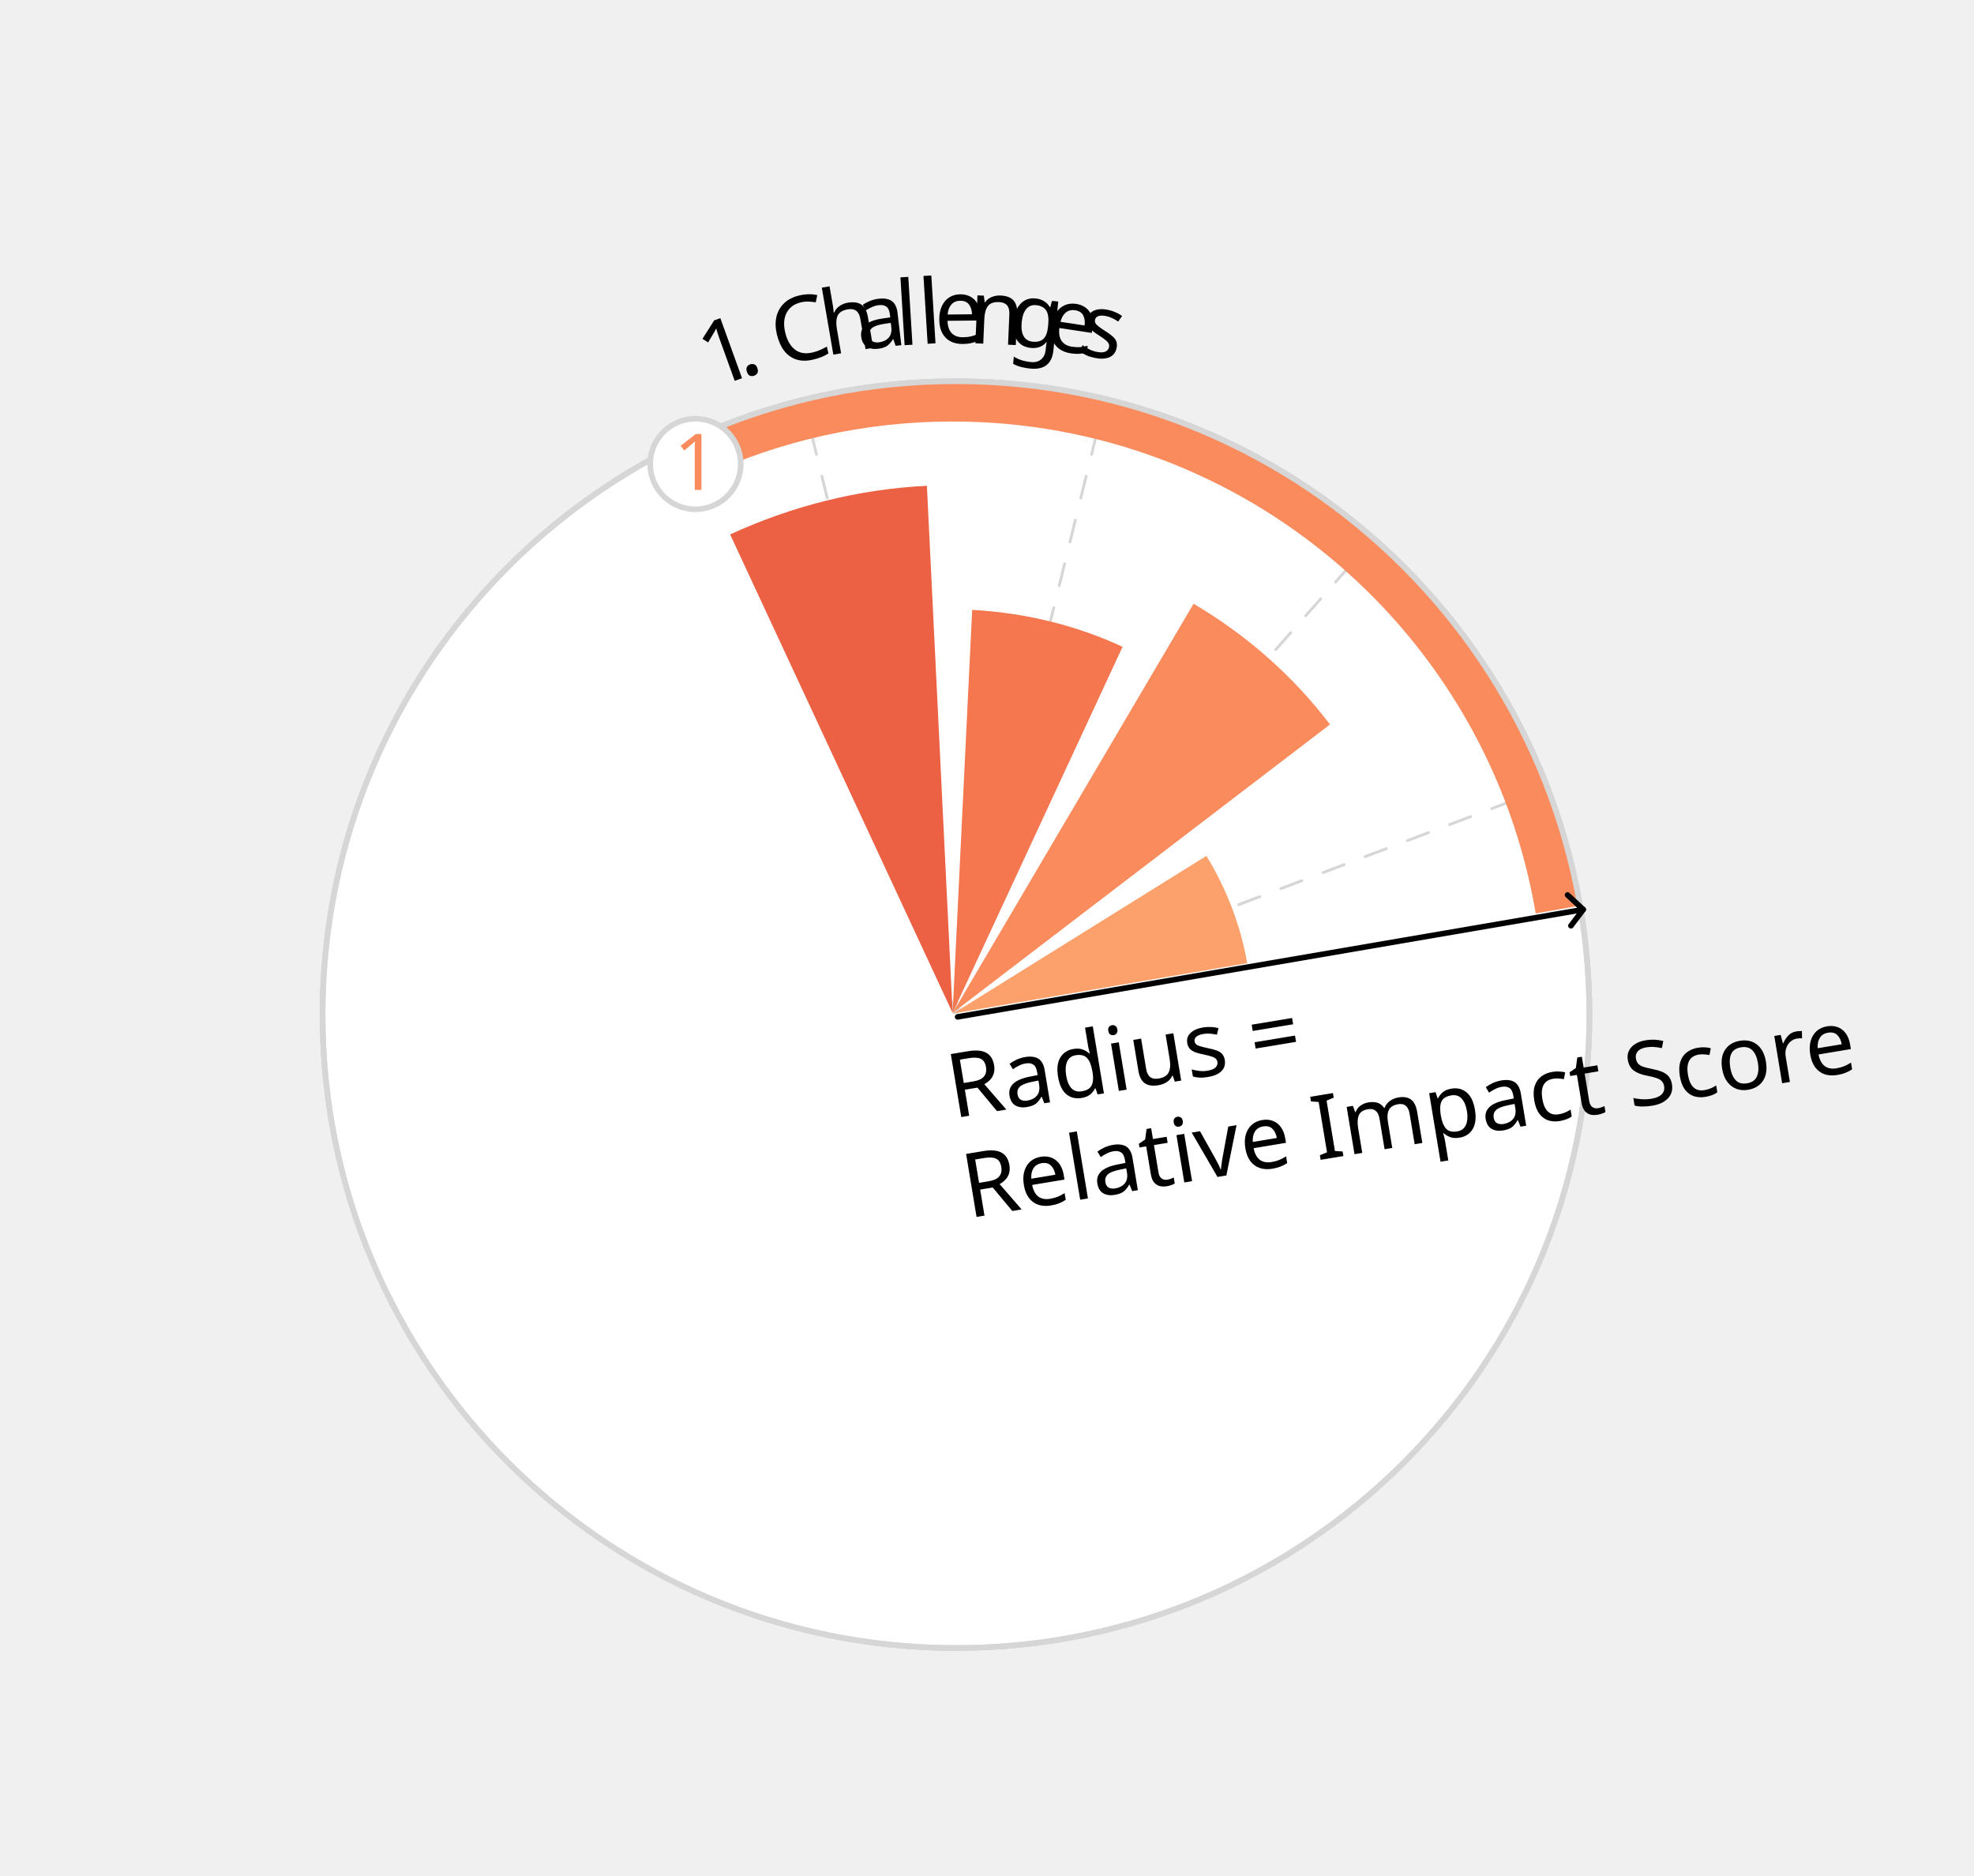
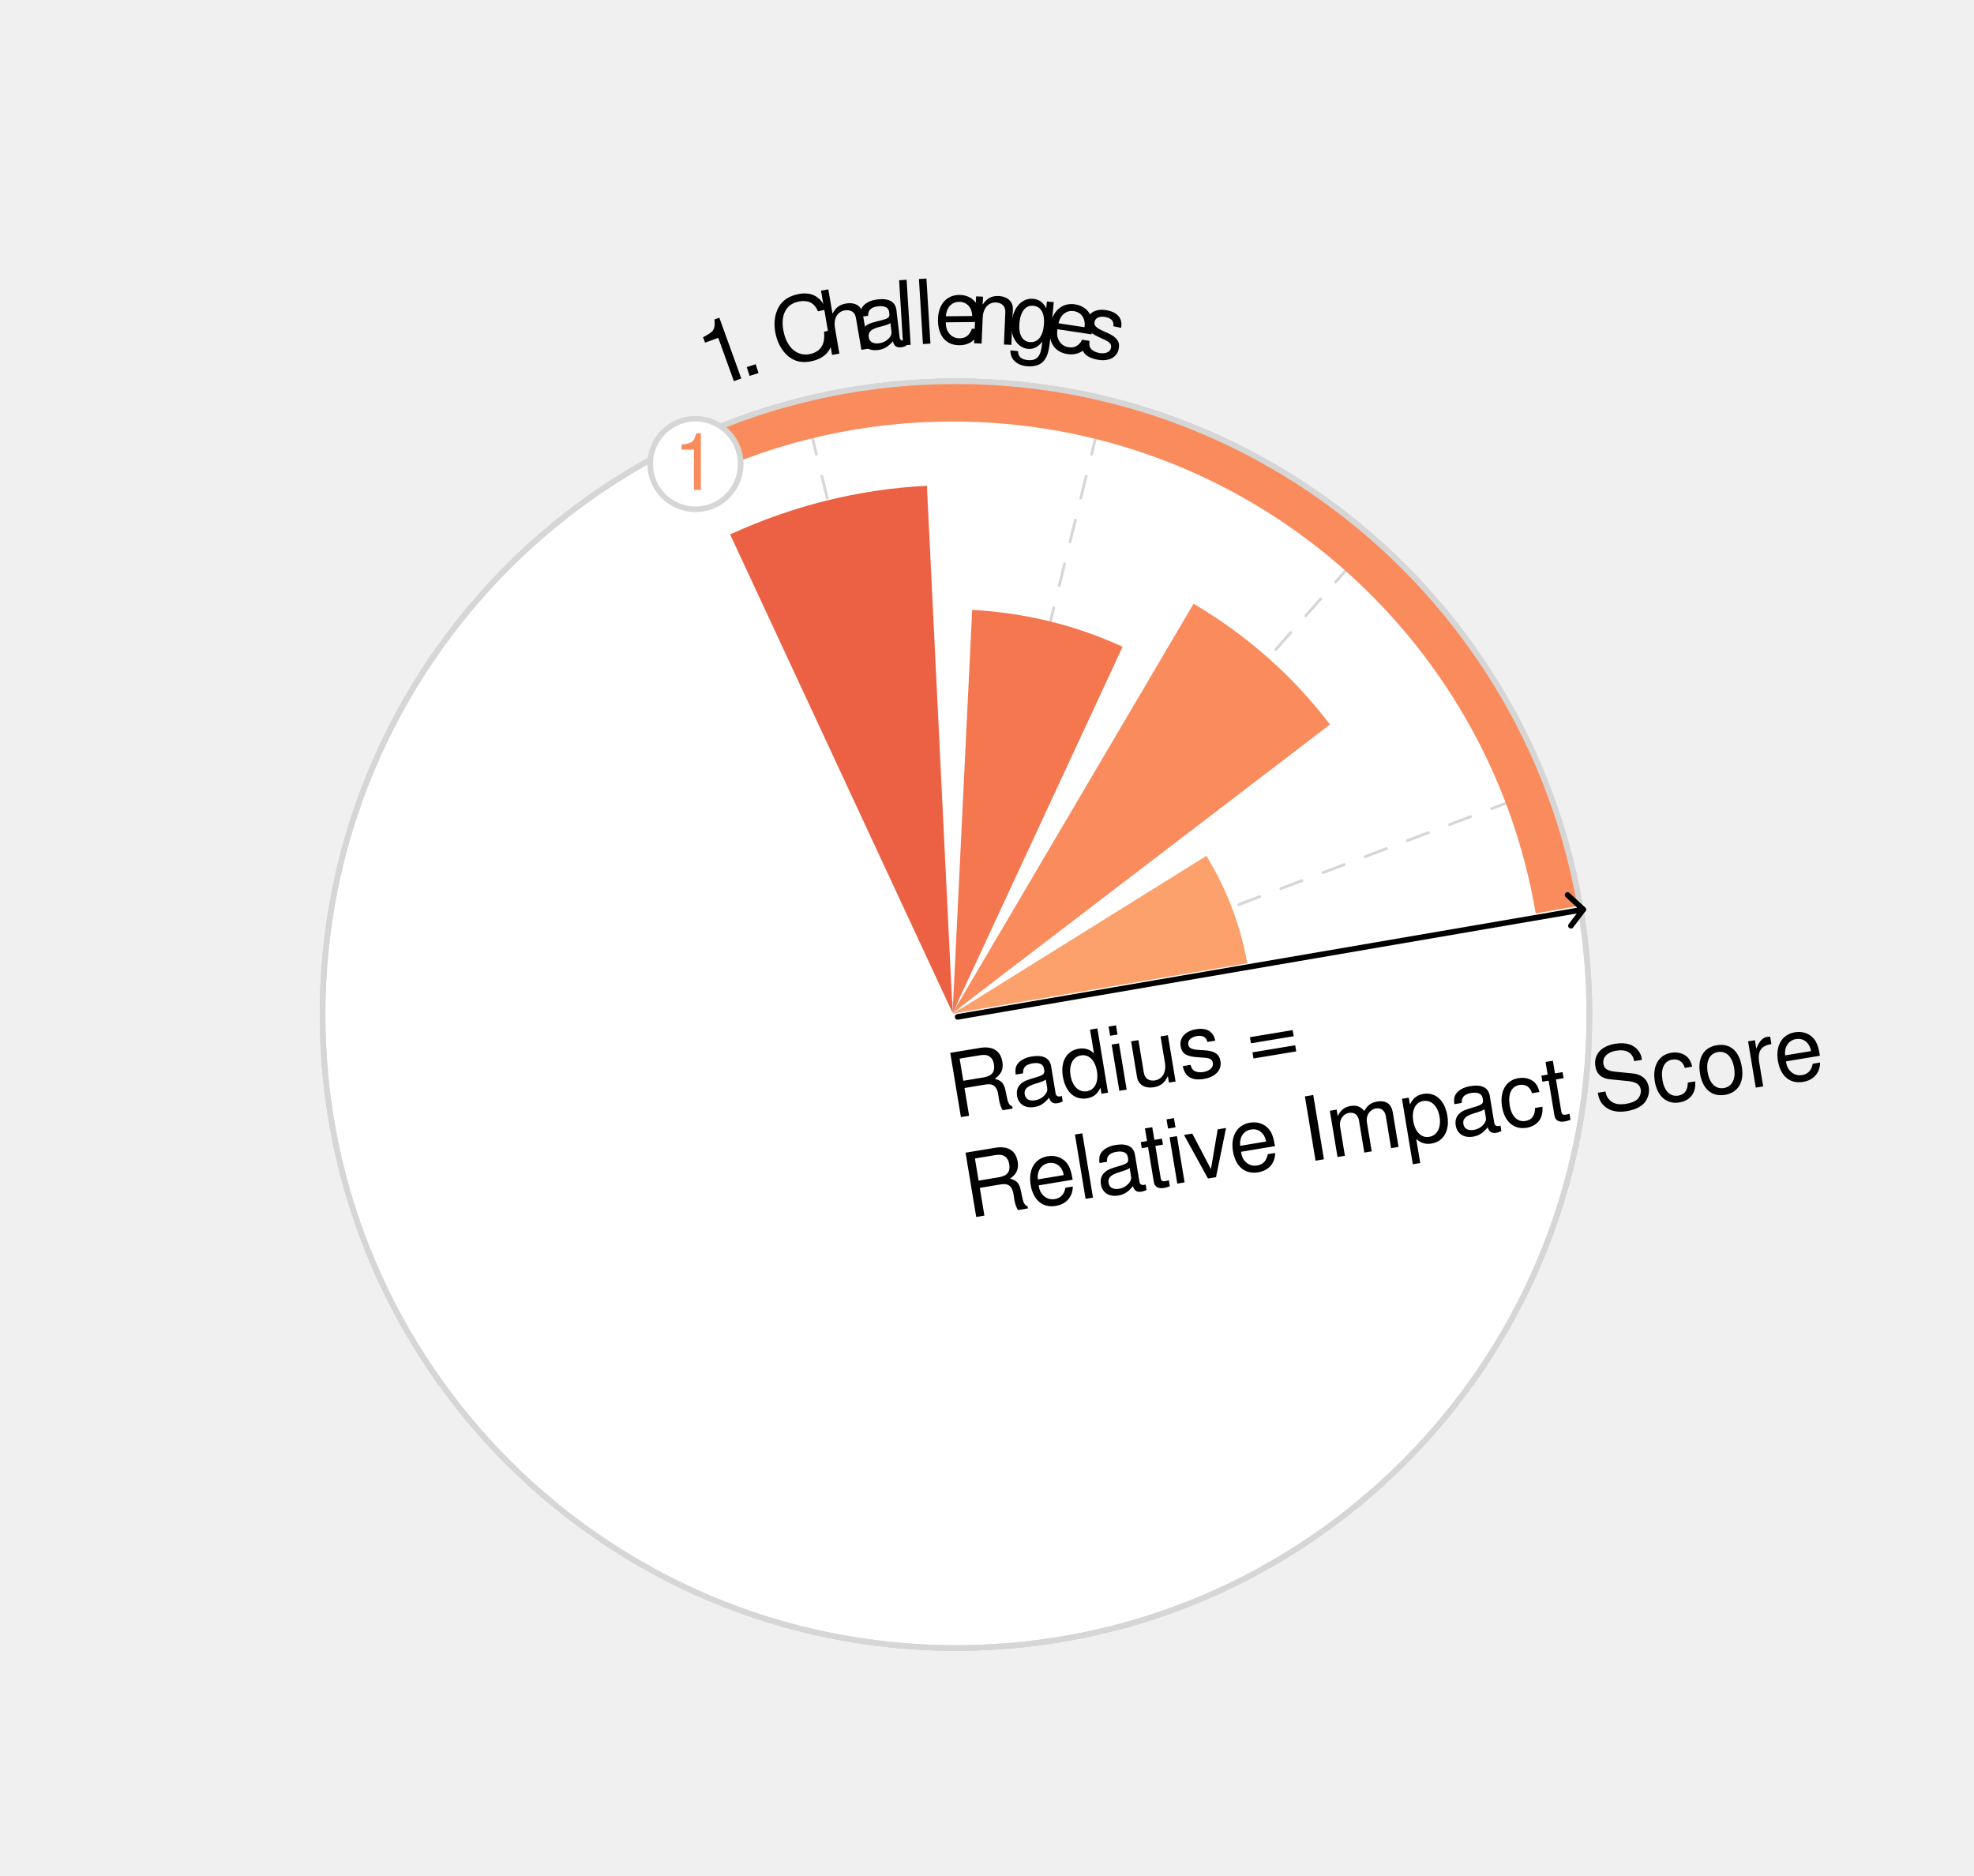
<svg xmlns="http://www.w3.org/2000/svg" version="1.1" id="Variable-1" x="0px" y="0px" viewBox="0 0 353.1 335.5" style="enable-background:new 0 0 353.1 335.5;" xml:space="preserve">
  <style type="text/css">
	.st0{fill:none;stroke:#D6D6D6;stroke-miterlimit:10;}
	.st1{fill:#FFFFFF;stroke:#D6D6D6;stroke-miterlimit:10;}
- 	.st2{font-family:'PatrickHandSC-Regular';}
+ 	.st2{font-family:'Patrick Hand SC', Helvetica, Arial, sans-serif;}
	.st3{font-size:16px;}
	.st4{fill:none;stroke:#D6D6D6;stroke-width:0.5;stroke-linecap:round;stroke-linejoin:round;}
	.st5{fill:none;stroke:#D6D6D6;stroke-width:0.5;stroke-linecap:round;stroke-linejoin:round;stroke-dasharray:0,0,4.035,4.035;}
	.st6{fill:#EC6143;}
	.st7{fill:#F4774F;}
	.st8{fill:#FA8B5C;}
	.st9{fill:#FCA16C;}
	.st10{font-size:14px;}
	.st11{fill:none;stroke:#000000;stroke-linecap:round;stroke-linejoin:round;}
</style>
  <g id="Bottom">
    <circle class="st0" cx="171" cy="181.5" r="113.3" />
    <circle class="st1" cx="171" cy="181.5" r="113.3" />
  </g>
  <g id="_1_Group">
    <text transform="matrix(0.9405 -0.3397 0.3397 0.9405 127.3814 69.5873)" class="st2 st3">1</text>
    <text transform="matrix(0.9526 -0.3043 0.3043 0.9526 132.7589 67.6665)" class="st2 st3">.</text>
    <text transform="matrix(0.9736 -0.2283 0.2283 0.9736 139.3254 65.6017)" class="st2 st3">C</text>
    <text transform="matrix(0.9855 -0.1696 0.1696 0.9855 147.7249 63.6695)" class="st2 st3">h</text>
    <text transform="matrix(0.9931 -0.1172 0.1172 0.9931 153.5928 62.6433)" class="st2 st3">a</text>
    <text transform="matrix(0.9981 -6.139347e-02 6.139347e-02 0.9981 160.4547 61.8324)" class="st2 st3">ll</text>
    <text transform="matrix(1 -9.592183e-03 9.592183e-03 1 167.1793 61.4251)" class="st2 st3">e</text>
    <text transform="matrix(0.9991 4.292540e-02 -4.292540e-02 0.9991 173.1171 61.3518)" class="st2 st3">n</text>
    <text transform="matrix(0.9952 9.795114e-02 -9.795114e-02 0.9952 180.0072 61.6478)" class="st2 st3">g</text>
    <text transform="matrix(0.9888 0.149 -0.149 0.9888 186.5811 62.3006)" class="st2 st3">e</text>
    <text transform="matrix(0.9801 0.1984 -0.1984 0.9801 192.4653 63.1796)" class="st2 st3">s</text>
    <g id="_1._Axes">
      <line class="st4" x1="170.7" y1="181.1" x2="170.2" y2="179.2" />
      <line class="st5" x1="169.2" y1="175.3" x2="144.6" y2="75.4" />
      <line class="st4" x1="144.1" y1="73.4" x2="143.6" y2="71.5" />
      <line class="st4" x1="170.7" y1="181.1" x2="171.1" y2="179.2" />
      <line class="st5" x1="172.1" y1="175.3" x2="196.7" y2="75.4" />
      <line class="st4" x1="197.2" y1="73.4" x2="197.7" y2="71.5" />
      <line class="st4" x1="170.7" y1="181.1" x2="172" y2="179.6" />
      <line class="st5" x1="174.7" y1="176.6" x2="242.9" y2="99.6" />
      <line class="st4" x1="244.2" y1="98.1" x2="245.6" y2="96.6" />
      <line class="st4" x1="170.7" y1="181.1" x2="172.5" y2="180.4" />
      <line class="st5" x1="176.3" y1="179" x2="272.5" y2="142.5" />
      <line class="st4" x1="274.4" y1="141.8" x2="276.3" y2="141.1" />
    </g>
    <g id="_1._Bars">
      <path class="st6" d="M130.6,95.6c11.1-5.1,23-8.1,35.2-8.7l4.6,94.3L130.6,95.6L130.6,95.6z" />
      <path class="st7" d="M173.9,109.1c9.3,0.5,18.5,2.7,26.9,6.6l-30.4,65.5L173.9,109.1L173.9,109.1z" />
      <path class="st8" d="M213.5,108c9.5,5.6,17.8,12.9,24.4,21.6l-67.5,51.6L213.5,108L213.5,108z" />
      <path class="st9" d="M215.8,153.1c3.6,5.9,6.1,12.4,7.3,19.2l-52.6,9L215.8,153.1z" />
    </g>
    <path id="_1_color" class="st8" d="M170.4,75.4c52.4,0,95.9,38.1,104.3,88l7.9-1.4C273.5,108.7,227,68.2,171,68.2   c-17.2,0-33.4,3.8-48,10.7l2.9,6.3C139.4,78.9,154.5,75.4,170.4,75.4L170.4,75.4z" />
  </g>
  <circle id="Outside_Stroke" class="st0" cx="171" cy="181.5" r="113.3" />
  <g id="_1">
    <circle class="st1" cx="124.4" cy="83" r="8.1" />
    <text transform="matrix(1 0 0 1 120.5065 87.6383)" class="st8 st2 st10">1</text>
  </g>
  <text transform="matrix(0.9865 -0.1637 0.1637 0.9865 173.1566 217.9412)" class="st2 st3">Relative Impact Score</text>
  <text transform="matrix(0.9865 -0.1637 0.1637 0.9865 170.42 200.0775)" class="st2 st3">Radius =</text>
  <polyline class="st11" points="171.3,181.9 283.2,162.7 280.4,160.1 " />
  <line class="st11" x1="281" y1="165.6" x2="283.2" y2="162.7" />
</svg>
